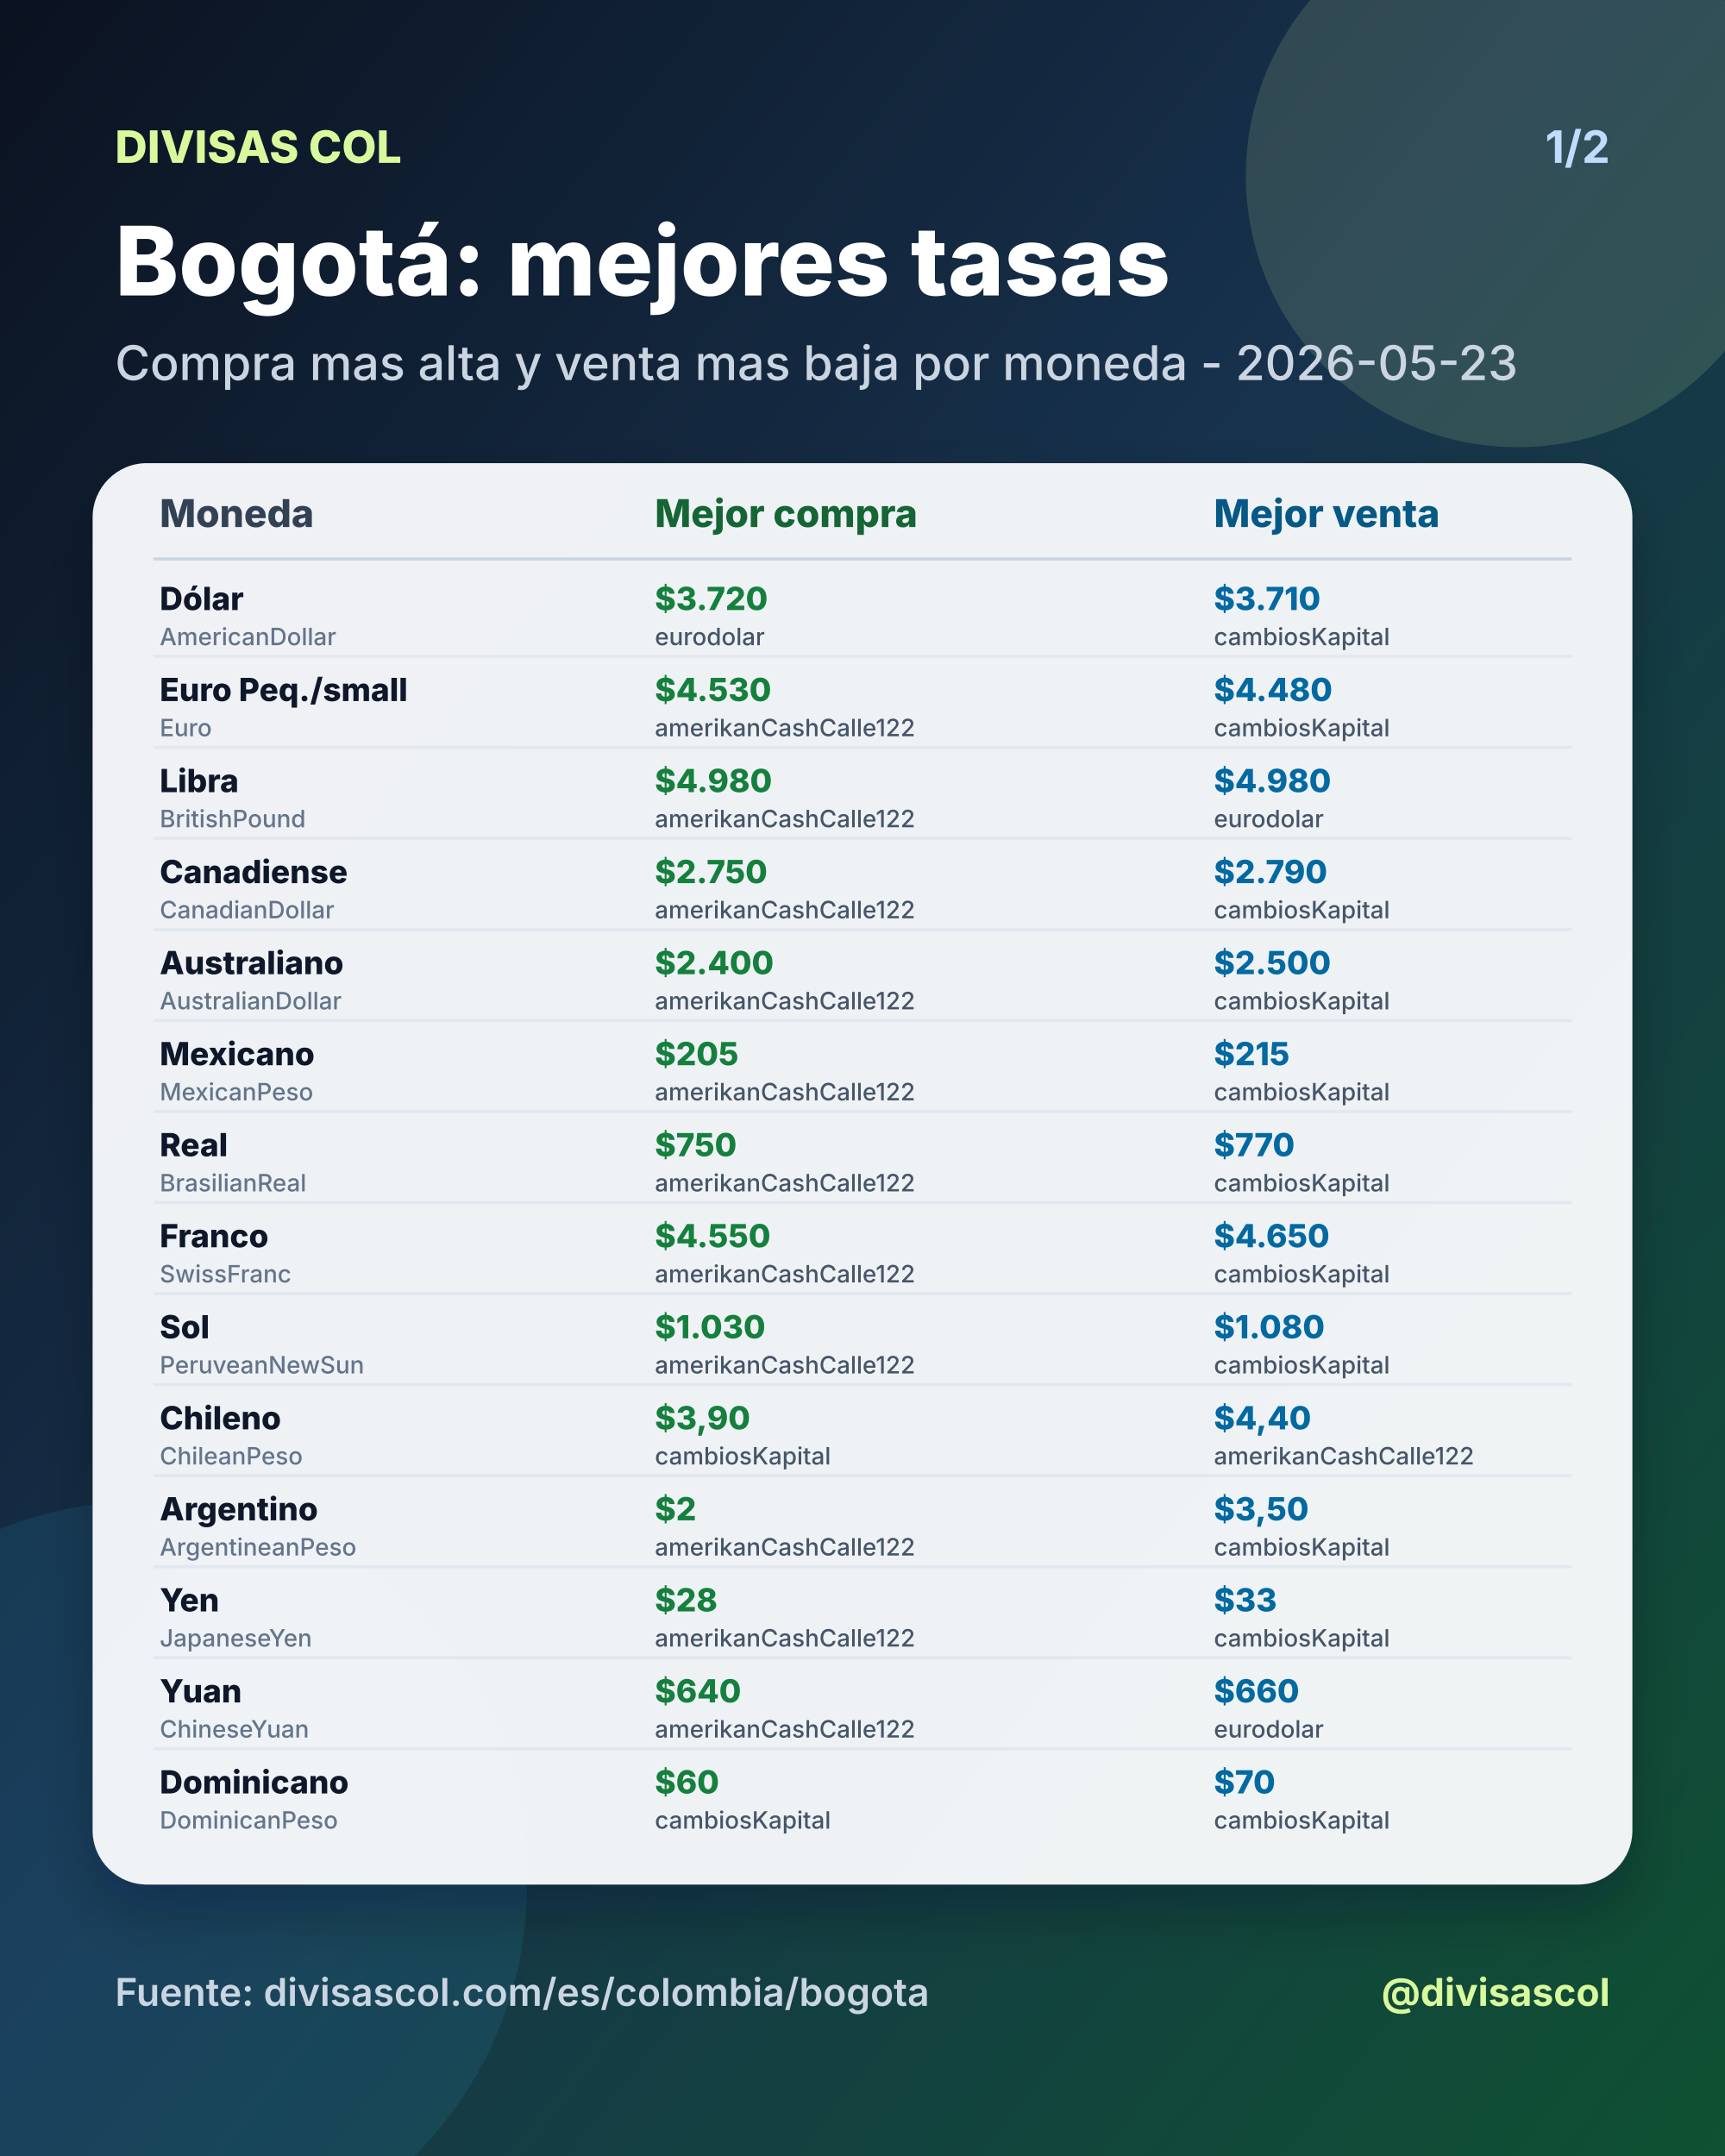
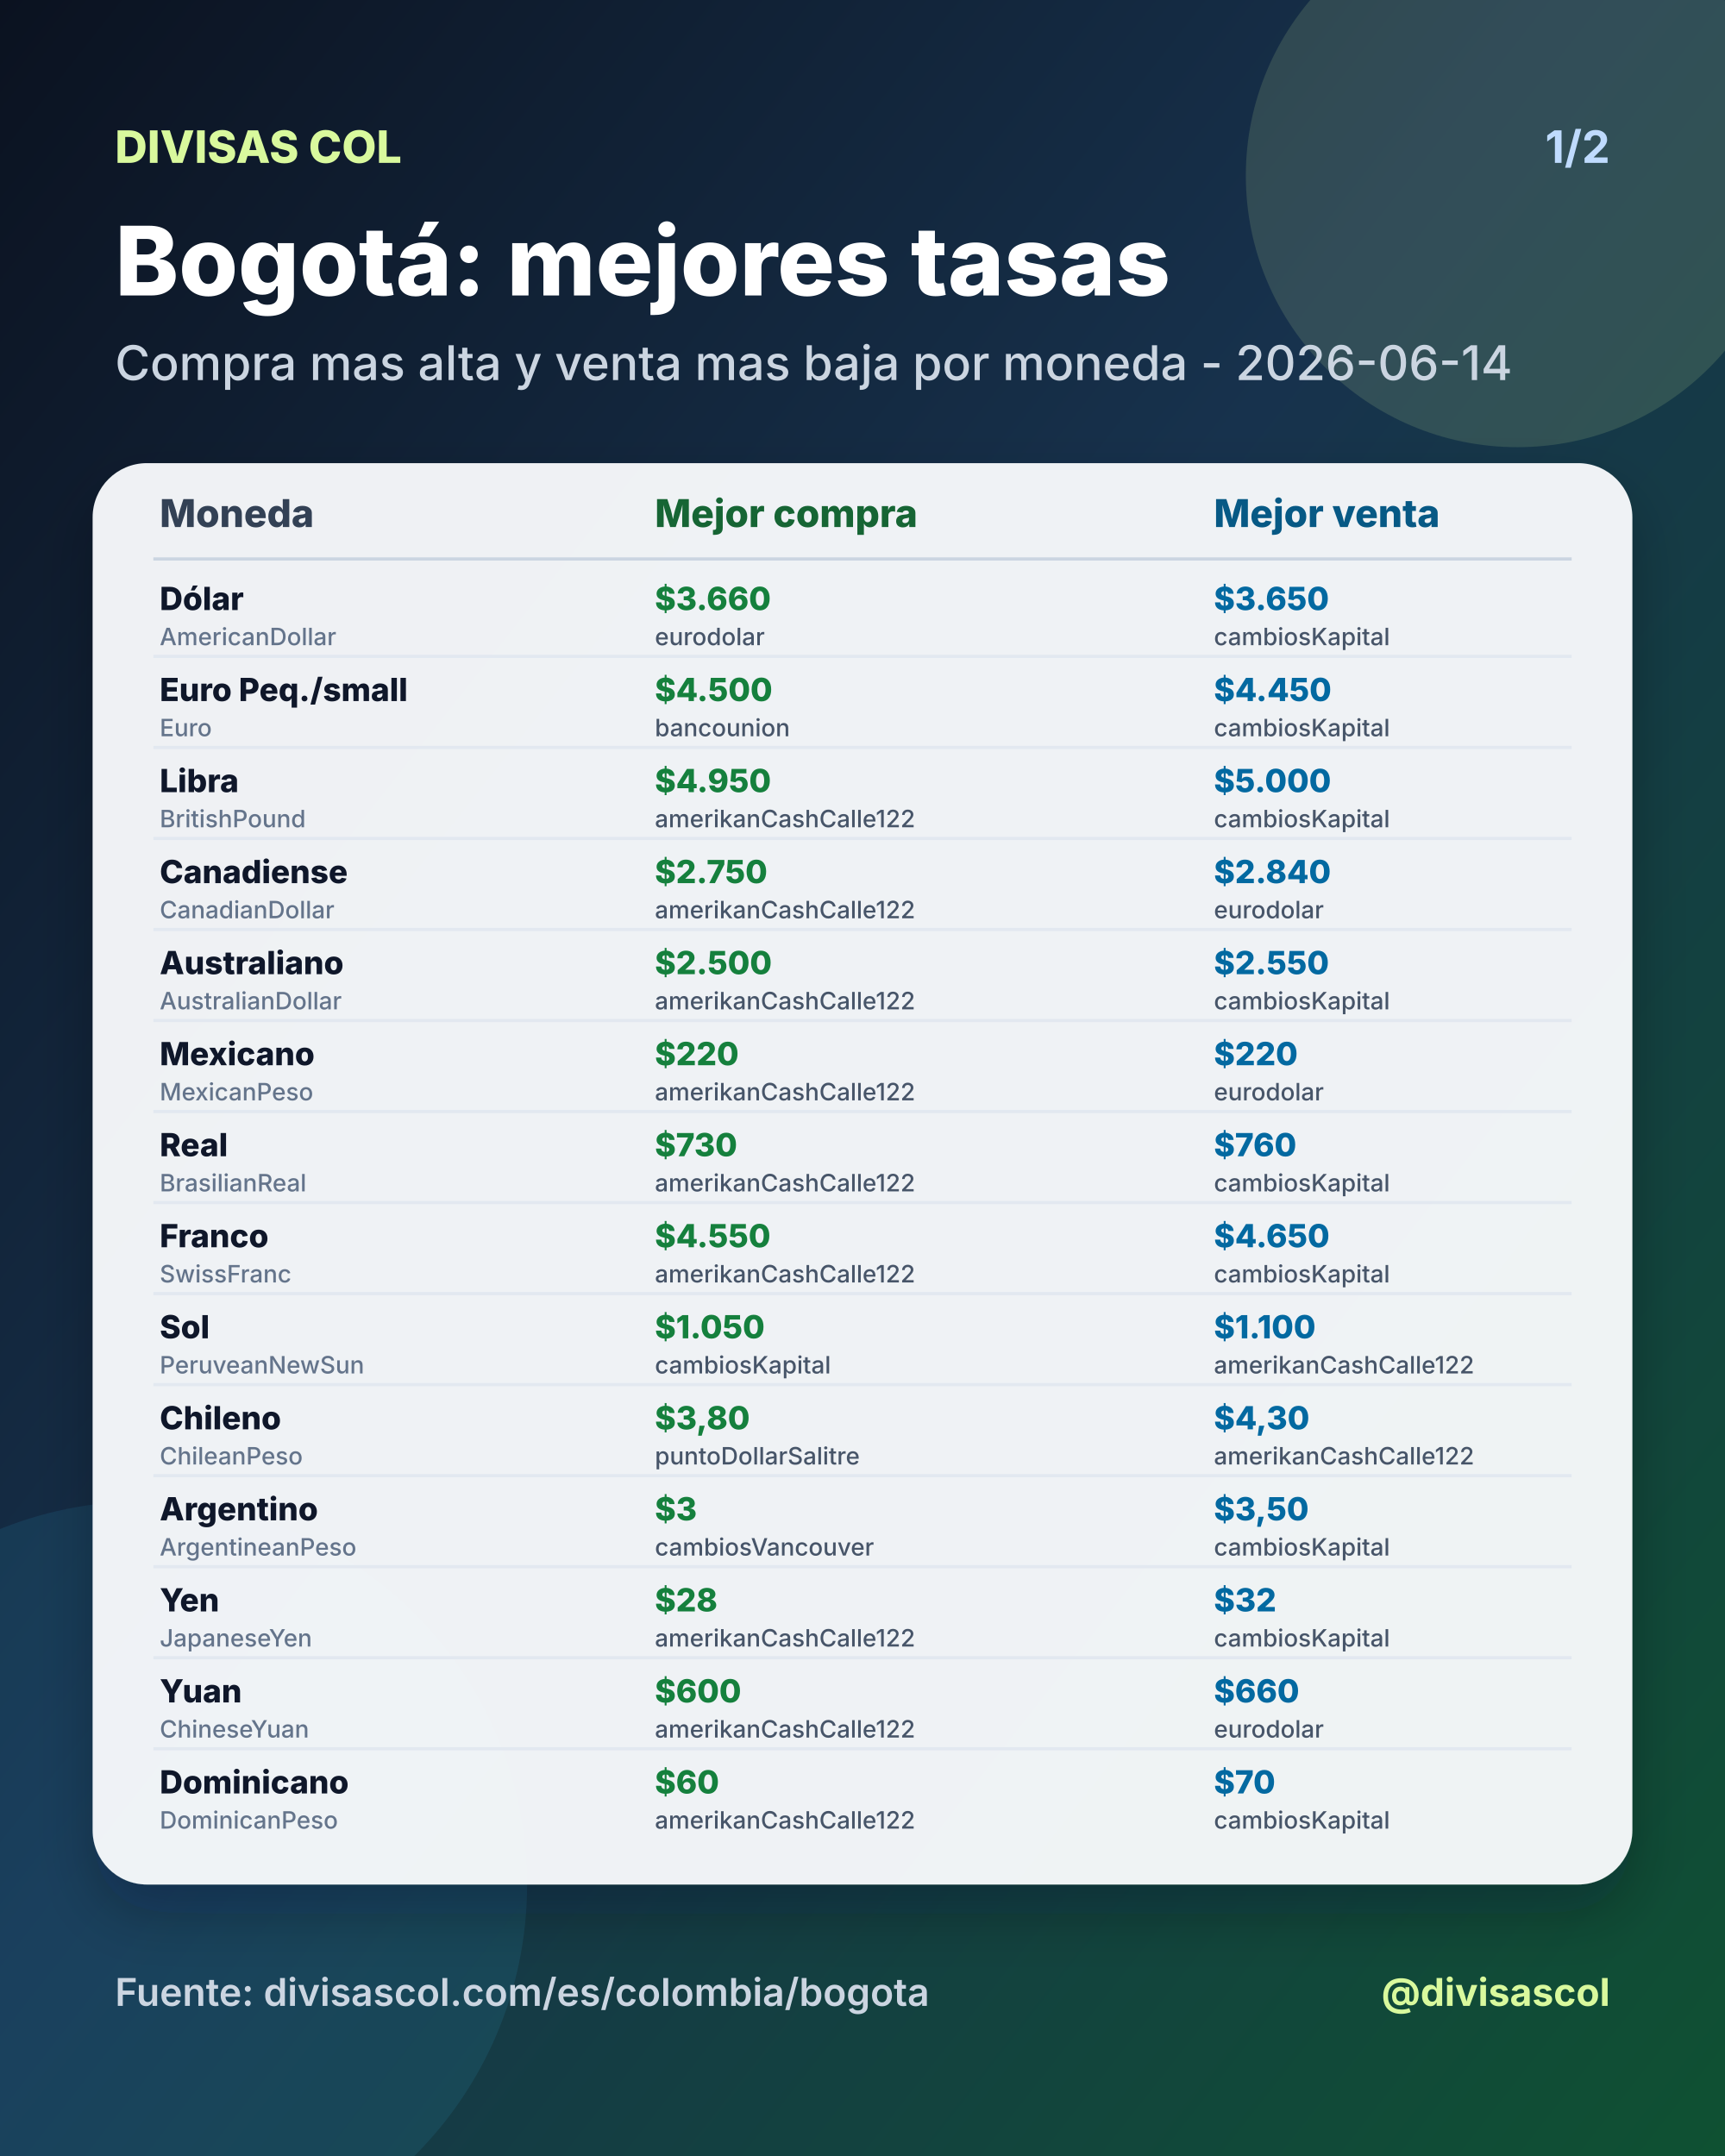
<svg xmlns="http://www.w3.org/2000/svg" width="1080" height="1350" viewBox="0 0 1080 1350">
  <defs>
    <linearGradient id="bg" x1="0" y1="0" x2="1" y2="1">
      <stop offset="0%" stop-color="#0b1220" />
      <stop offset="46%" stop-color="#17324d" />
      <stop offset="100%" stop-color="#0f5132" />
    </linearGradient>
    <filter id="shadow" x="-20%" y="-20%" width="140%" height="140%">
      <feDropShadow dx="0" dy="18" stdDeviation="18" flood-color="#020617" flood-opacity="0.28" />
    </filter>
  </defs>
  <rect width="1080" height="1350" fill="url(#bg)" />
  <circle cx="950" cy="110" r="170" fill="#d9f99d" opacity="0.14" />
  <circle cx="90" cy="1180" r="240" fill="#38bdf8" opacity="0.10" />
  <text x="72" y="102" fill="#d9f99d" font-size="28" font-family="Inter, Arial, sans-serif" font-weight="800" text-anchor="start">DIVISAS COL</text>
  <text x="1008" y="102" fill="#bfdbfe" font-size="28" font-family="Inter, Arial, sans-serif" font-weight="700" text-anchor="end">1/2</text>
  <text x="72" y="185" fill="#ffffff" font-size="60" font-family="Inter, Arial, sans-serif" font-weight="800" text-anchor="start">Bogotá: mejores tasas</text>
-   <text x="72" y="238" fill="#cbd5e1" font-size="30" font-family="Inter, Arial, sans-serif" font-weight="500" text-anchor="start">Compra mas alta y venta mas baja por moneda - 2026-05-23</text>
+   <text x="72" y="238" fill="#cbd5e1" font-size="30" font-family="Inter, Arial, sans-serif" font-weight="500" text-anchor="start">Compra mas alta y venta mas baja por moneda - 2026-06-14</text>
  <rect x="58" y="290" width="964" height="890" rx="34" fill="#f8fafc" opacity="0.96" filter="url(#shadow)" />
  <text x="100" y="330" fill="#334155" font-size="24" font-family="Inter, Arial, sans-serif" font-weight="800" text-anchor="start">Moneda</text>
  <text x="410" y="330" fill="#166534" font-size="24" font-family="Inter, Arial, sans-serif" font-weight="800" text-anchor="start">Mejor compra</text>
  <text x="760" y="330" fill="#075985" font-size="24" font-family="Inter, Arial, sans-serif" font-weight="800" text-anchor="start">Mejor venta</text>
  <line x1="96" y1="350" x2="984" y2="350" stroke="#cbd5e1" stroke-width="2" />
  <text x="100" y="382" fill="#0f172a" font-size="20" font-family="Inter, Arial, sans-serif" font-weight="800" text-anchor="start">Dólar</text>
  <text x="100" y="404" fill="#64748b" font-size="15" font-family="Inter, Arial, sans-serif" font-weight="500" text-anchor="start">AmericanDollar</text>
-   <text x="410" y="382" fill="#15803d" font-size="20" font-family="Inter, Arial, sans-serif" font-weight="800" text-anchor="start">$3.720</text>
+   <text x="410" y="382" fill="#15803d" font-size="20" font-family="Inter, Arial, sans-serif" font-weight="800" text-anchor="start">$3.660</text>
  <text x="410" y="404" fill="#475569" font-size="15" font-family="Inter, Arial, sans-serif" font-weight="500" text-anchor="start">eurodolar</text>
-   <text x="760" y="382" fill="#0369a1" font-size="20" font-family="Inter, Arial, sans-serif" font-weight="800" text-anchor="start">$3.710</text>
+   <text x="760" y="382" fill="#0369a1" font-size="20" font-family="Inter, Arial, sans-serif" font-weight="800" text-anchor="start">$3.650</text>
  <text x="760" y="404" fill="#475569" font-size="15" font-family="Inter, Arial, sans-serif" font-weight="500" text-anchor="start">cambiosKapital</text>
  <line x1="96" y1="411" x2="984" y2="411" stroke="#e2e8f0" stroke-width="2" />
  <text x="100" y="439" fill="#0f172a" font-size="20" font-family="Inter, Arial, sans-serif" font-weight="800" text-anchor="start">Euro Peq./small</text>
  <text x="100" y="461" fill="#64748b" font-size="15" font-family="Inter, Arial, sans-serif" font-weight="500" text-anchor="start">Euro</text>
-   <text x="410" y="439" fill="#15803d" font-size="20" font-family="Inter, Arial, sans-serif" font-weight="800" text-anchor="start">$4.530</text>
-   <text x="410" y="461" fill="#475569" font-size="15" font-family="Inter, Arial, sans-serif" font-weight="500" text-anchor="start">amerikanCashCalle122</text>
-   <text x="760" y="439" fill="#0369a1" font-size="20" font-family="Inter, Arial, sans-serif" font-weight="800" text-anchor="start">$4.480</text>
+   <text x="410" y="439" fill="#15803d" font-size="20" font-family="Inter, Arial, sans-serif" font-weight="800" text-anchor="start">$4.500</text>
+   <text x="410" y="461" fill="#475569" font-size="15" font-family="Inter, Arial, sans-serif" font-weight="500" text-anchor="start">bancounion</text>
+   <text x="760" y="439" fill="#0369a1" font-size="20" font-family="Inter, Arial, sans-serif" font-weight="800" text-anchor="start">$4.450</text>
  <text x="760" y="461" fill="#475569" font-size="15" font-family="Inter, Arial, sans-serif" font-weight="500" text-anchor="start">cambiosKapital</text>
  <line x1="96" y1="468" x2="984" y2="468" stroke="#e2e8f0" stroke-width="2" />
  <text x="100" y="496" fill="#0f172a" font-size="20" font-family="Inter, Arial, sans-serif" font-weight="800" text-anchor="start">Libra</text>
  <text x="100" y="518" fill="#64748b" font-size="15" font-family="Inter, Arial, sans-serif" font-weight="500" text-anchor="start">BritishPound</text>
-   <text x="410" y="496" fill="#15803d" font-size="20" font-family="Inter, Arial, sans-serif" font-weight="800" text-anchor="start">$4.980</text>
+   <text x="410" y="496" fill="#15803d" font-size="20" font-family="Inter, Arial, sans-serif" font-weight="800" text-anchor="start">$4.950</text>
  <text x="410" y="518" fill="#475569" font-size="15" font-family="Inter, Arial, sans-serif" font-weight="500" text-anchor="start">amerikanCashCalle122</text>
-   <text x="760" y="496" fill="#0369a1" font-size="20" font-family="Inter, Arial, sans-serif" font-weight="800" text-anchor="start">$4.980</text>
-   <text x="760" y="518" fill="#475569" font-size="15" font-family="Inter, Arial, sans-serif" font-weight="500" text-anchor="start">eurodolar</text>
+   <text x="760" y="496" fill="#0369a1" font-size="20" font-family="Inter, Arial, sans-serif" font-weight="800" text-anchor="start">$5.000</text>
+   <text x="760" y="518" fill="#475569" font-size="15" font-family="Inter, Arial, sans-serif" font-weight="500" text-anchor="start">cambiosKapital</text>
  <line x1="96" y1="525" x2="984" y2="525" stroke="#e2e8f0" stroke-width="2" />
  <text x="100" y="553" fill="#0f172a" font-size="20" font-family="Inter, Arial, sans-serif" font-weight="800" text-anchor="start">Canadiense</text>
  <text x="100" y="575" fill="#64748b" font-size="15" font-family="Inter, Arial, sans-serif" font-weight="500" text-anchor="start">CanadianDollar</text>
  <text x="410" y="553" fill="#15803d" font-size="20" font-family="Inter, Arial, sans-serif" font-weight="800" text-anchor="start">$2.750</text>
  <text x="410" y="575" fill="#475569" font-size="15" font-family="Inter, Arial, sans-serif" font-weight="500" text-anchor="start">amerikanCashCalle122</text>
-   <text x="760" y="553" fill="#0369a1" font-size="20" font-family="Inter, Arial, sans-serif" font-weight="800" text-anchor="start">$2.790</text>
-   <text x="760" y="575" fill="#475569" font-size="15" font-family="Inter, Arial, sans-serif" font-weight="500" text-anchor="start">cambiosKapital</text>
+   <text x="760" y="553" fill="#0369a1" font-size="20" font-family="Inter, Arial, sans-serif" font-weight="800" text-anchor="start">$2.840</text>
+   <text x="760" y="575" fill="#475569" font-size="15" font-family="Inter, Arial, sans-serif" font-weight="500" text-anchor="start">eurodolar</text>
  <line x1="96" y1="582" x2="984" y2="582" stroke="#e2e8f0" stroke-width="2" />
  <text x="100" y="610" fill="#0f172a" font-size="20" font-family="Inter, Arial, sans-serif" font-weight="800" text-anchor="start">Australiano</text>
  <text x="100" y="632" fill="#64748b" font-size="15" font-family="Inter, Arial, sans-serif" font-weight="500" text-anchor="start">AustralianDollar</text>
-   <text x="410" y="610" fill="#15803d" font-size="20" font-family="Inter, Arial, sans-serif" font-weight="800" text-anchor="start">$2.400</text>
+   <text x="410" y="610" fill="#15803d" font-size="20" font-family="Inter, Arial, sans-serif" font-weight="800" text-anchor="start">$2.500</text>
  <text x="410" y="632" fill="#475569" font-size="15" font-family="Inter, Arial, sans-serif" font-weight="500" text-anchor="start">amerikanCashCalle122</text>
-   <text x="760" y="610" fill="#0369a1" font-size="20" font-family="Inter, Arial, sans-serif" font-weight="800" text-anchor="start">$2.500</text>
+   <text x="760" y="610" fill="#0369a1" font-size="20" font-family="Inter, Arial, sans-serif" font-weight="800" text-anchor="start">$2.550</text>
  <text x="760" y="632" fill="#475569" font-size="15" font-family="Inter, Arial, sans-serif" font-weight="500" text-anchor="start">cambiosKapital</text>
  <line x1="96" y1="639" x2="984" y2="639" stroke="#e2e8f0" stroke-width="2" />
  <text x="100" y="667" fill="#0f172a" font-size="20" font-family="Inter, Arial, sans-serif" font-weight="800" text-anchor="start">Mexicano</text>
  <text x="100" y="689" fill="#64748b" font-size="15" font-family="Inter, Arial, sans-serif" font-weight="500" text-anchor="start">MexicanPeso</text>
-   <text x="410" y="667" fill="#15803d" font-size="20" font-family="Inter, Arial, sans-serif" font-weight="800" text-anchor="start">$205</text>
+   <text x="410" y="667" fill="#15803d" font-size="20" font-family="Inter, Arial, sans-serif" font-weight="800" text-anchor="start">$220</text>
  <text x="410" y="689" fill="#475569" font-size="15" font-family="Inter, Arial, sans-serif" font-weight="500" text-anchor="start">amerikanCashCalle122</text>
-   <text x="760" y="667" fill="#0369a1" font-size="20" font-family="Inter, Arial, sans-serif" font-weight="800" text-anchor="start">$215</text>
-   <text x="760" y="689" fill="#475569" font-size="15" font-family="Inter, Arial, sans-serif" font-weight="500" text-anchor="start">cambiosKapital</text>
+   <text x="760" y="667" fill="#0369a1" font-size="20" font-family="Inter, Arial, sans-serif" font-weight="800" text-anchor="start">$220</text>
+   <text x="760" y="689" fill="#475569" font-size="15" font-family="Inter, Arial, sans-serif" font-weight="500" text-anchor="start">eurodolar</text>
  <line x1="96" y1="696" x2="984" y2="696" stroke="#e2e8f0" stroke-width="2" />
  <text x="100" y="724" fill="#0f172a" font-size="20" font-family="Inter, Arial, sans-serif" font-weight="800" text-anchor="start">Real</text>
  <text x="100" y="746" fill="#64748b" font-size="15" font-family="Inter, Arial, sans-serif" font-weight="500" text-anchor="start">BrasilianReal</text>
-   <text x="410" y="724" fill="#15803d" font-size="20" font-family="Inter, Arial, sans-serif" font-weight="800" text-anchor="start">$750</text>
+   <text x="410" y="724" fill="#15803d" font-size="20" font-family="Inter, Arial, sans-serif" font-weight="800" text-anchor="start">$730</text>
  <text x="410" y="746" fill="#475569" font-size="15" font-family="Inter, Arial, sans-serif" font-weight="500" text-anchor="start">amerikanCashCalle122</text>
-   <text x="760" y="724" fill="#0369a1" font-size="20" font-family="Inter, Arial, sans-serif" font-weight="800" text-anchor="start">$770</text>
+   <text x="760" y="724" fill="#0369a1" font-size="20" font-family="Inter, Arial, sans-serif" font-weight="800" text-anchor="start">$760</text>
  <text x="760" y="746" fill="#475569" font-size="15" font-family="Inter, Arial, sans-serif" font-weight="500" text-anchor="start">cambiosKapital</text>
  <line x1="96" y1="753" x2="984" y2="753" stroke="#e2e8f0" stroke-width="2" />
  <text x="100" y="781" fill="#0f172a" font-size="20" font-family="Inter, Arial, sans-serif" font-weight="800" text-anchor="start">Franco</text>
  <text x="100" y="803" fill="#64748b" font-size="15" font-family="Inter, Arial, sans-serif" font-weight="500" text-anchor="start">SwissFranc</text>
  <text x="410" y="781" fill="#15803d" font-size="20" font-family="Inter, Arial, sans-serif" font-weight="800" text-anchor="start">$4.550</text>
  <text x="410" y="803" fill="#475569" font-size="15" font-family="Inter, Arial, sans-serif" font-weight="500" text-anchor="start">amerikanCashCalle122</text>
  <text x="760" y="781" fill="#0369a1" font-size="20" font-family="Inter, Arial, sans-serif" font-weight="800" text-anchor="start">$4.650</text>
  <text x="760" y="803" fill="#475569" font-size="15" font-family="Inter, Arial, sans-serif" font-weight="500" text-anchor="start">cambiosKapital</text>
  <line x1="96" y1="810" x2="984" y2="810" stroke="#e2e8f0" stroke-width="2" />
  <text x="100" y="838" fill="#0f172a" font-size="20" font-family="Inter, Arial, sans-serif" font-weight="800" text-anchor="start">Sol</text>
  <text x="100" y="860" fill="#64748b" font-size="15" font-family="Inter, Arial, sans-serif" font-weight="500" text-anchor="start">PeruveanNewSun</text>
-   <text x="410" y="838" fill="#15803d" font-size="20" font-family="Inter, Arial, sans-serif" font-weight="800" text-anchor="start">$1.030</text>
-   <text x="410" y="860" fill="#475569" font-size="15" font-family="Inter, Arial, sans-serif" font-weight="500" text-anchor="start">amerikanCashCalle122</text>
-   <text x="760" y="838" fill="#0369a1" font-size="20" font-family="Inter, Arial, sans-serif" font-weight="800" text-anchor="start">$1.080</text>
-   <text x="760" y="860" fill="#475569" font-size="15" font-family="Inter, Arial, sans-serif" font-weight="500" text-anchor="start">cambiosKapital</text>
+   <text x="410" y="838" fill="#15803d" font-size="20" font-family="Inter, Arial, sans-serif" font-weight="800" text-anchor="start">$1.050</text>
+   <text x="410" y="860" fill="#475569" font-size="15" font-family="Inter, Arial, sans-serif" font-weight="500" text-anchor="start">cambiosKapital</text>
+   <text x="760" y="838" fill="#0369a1" font-size="20" font-family="Inter, Arial, sans-serif" font-weight="800" text-anchor="start">$1.100</text>
+   <text x="760" y="860" fill="#475569" font-size="15" font-family="Inter, Arial, sans-serif" font-weight="500" text-anchor="start">amerikanCashCalle122</text>
  <line x1="96" y1="867" x2="984" y2="867" stroke="#e2e8f0" stroke-width="2" />
  <text x="100" y="895" fill="#0f172a" font-size="20" font-family="Inter, Arial, sans-serif" font-weight="800" text-anchor="start">Chileno</text>
  <text x="100" y="917" fill="#64748b" font-size="15" font-family="Inter, Arial, sans-serif" font-weight="500" text-anchor="start">ChileanPeso</text>
-   <text x="410" y="895" fill="#15803d" font-size="20" font-family="Inter, Arial, sans-serif" font-weight="800" text-anchor="start">$3,90</text>
-   <text x="410" y="917" fill="#475569" font-size="15" font-family="Inter, Arial, sans-serif" font-weight="500" text-anchor="start">cambiosKapital</text>
-   <text x="760" y="895" fill="#0369a1" font-size="20" font-family="Inter, Arial, sans-serif" font-weight="800" text-anchor="start">$4,40</text>
+   <text x="410" y="895" fill="#15803d" font-size="20" font-family="Inter, Arial, sans-serif" font-weight="800" text-anchor="start">$3,80</text>
+   <text x="410" y="917" fill="#475569" font-size="15" font-family="Inter, Arial, sans-serif" font-weight="500" text-anchor="start">puntoDollarSalitre</text>
+   <text x="760" y="895" fill="#0369a1" font-size="20" font-family="Inter, Arial, sans-serif" font-weight="800" text-anchor="start">$4,30</text>
  <text x="760" y="917" fill="#475569" font-size="15" font-family="Inter, Arial, sans-serif" font-weight="500" text-anchor="start">amerikanCashCalle122</text>
  <line x1="96" y1="924" x2="984" y2="924" stroke="#e2e8f0" stroke-width="2" />
  <text x="100" y="952" fill="#0f172a" font-size="20" font-family="Inter, Arial, sans-serif" font-weight="800" text-anchor="start">Argentino</text>
  <text x="100" y="974" fill="#64748b" font-size="15" font-family="Inter, Arial, sans-serif" font-weight="500" text-anchor="start">ArgentineanPeso</text>
-   <text x="410" y="952" fill="#15803d" font-size="20" font-family="Inter, Arial, sans-serif" font-weight="800" text-anchor="start">$2</text>
-   <text x="410" y="974" fill="#475569" font-size="15" font-family="Inter, Arial, sans-serif" font-weight="500" text-anchor="start">amerikanCashCalle122</text>
+   <text x="410" y="952" fill="#15803d" font-size="20" font-family="Inter, Arial, sans-serif" font-weight="800" text-anchor="start">$3</text>
+   <text x="410" y="974" fill="#475569" font-size="15" font-family="Inter, Arial, sans-serif" font-weight="500" text-anchor="start">cambiosVancouver</text>
  <text x="760" y="952" fill="#0369a1" font-size="20" font-family="Inter, Arial, sans-serif" font-weight="800" text-anchor="start">$3,50</text>
  <text x="760" y="974" fill="#475569" font-size="15" font-family="Inter, Arial, sans-serif" font-weight="500" text-anchor="start">cambiosKapital</text>
  <line x1="96" y1="981" x2="984" y2="981" stroke="#e2e8f0" stroke-width="2" />
  <text x="100" y="1009" fill="#0f172a" font-size="20" font-family="Inter, Arial, sans-serif" font-weight="800" text-anchor="start">Yen</text>
  <text x="100" y="1031" fill="#64748b" font-size="15" font-family="Inter, Arial, sans-serif" font-weight="500" text-anchor="start">JapaneseYen</text>
  <text x="410" y="1009" fill="#15803d" font-size="20" font-family="Inter, Arial, sans-serif" font-weight="800" text-anchor="start">$28</text>
  <text x="410" y="1031" fill="#475569" font-size="15" font-family="Inter, Arial, sans-serif" font-weight="500" text-anchor="start">amerikanCashCalle122</text>
-   <text x="760" y="1009" fill="#0369a1" font-size="20" font-family="Inter, Arial, sans-serif" font-weight="800" text-anchor="start">$33</text>
+   <text x="760" y="1009" fill="#0369a1" font-size="20" font-family="Inter, Arial, sans-serif" font-weight="800" text-anchor="start">$32</text>
  <text x="760" y="1031" fill="#475569" font-size="15" font-family="Inter, Arial, sans-serif" font-weight="500" text-anchor="start">cambiosKapital</text>
  <line x1="96" y1="1038" x2="984" y2="1038" stroke="#e2e8f0" stroke-width="2" />
  <text x="100" y="1066" fill="#0f172a" font-size="20" font-family="Inter, Arial, sans-serif" font-weight="800" text-anchor="start">Yuan</text>
  <text x="100" y="1088" fill="#64748b" font-size="15" font-family="Inter, Arial, sans-serif" font-weight="500" text-anchor="start">ChineseYuan</text>
-   <text x="410" y="1066" fill="#15803d" font-size="20" font-family="Inter, Arial, sans-serif" font-weight="800" text-anchor="start">$640</text>
+   <text x="410" y="1066" fill="#15803d" font-size="20" font-family="Inter, Arial, sans-serif" font-weight="800" text-anchor="start">$600</text>
  <text x="410" y="1088" fill="#475569" font-size="15" font-family="Inter, Arial, sans-serif" font-weight="500" text-anchor="start">amerikanCashCalle122</text>
  <text x="760" y="1066" fill="#0369a1" font-size="20" font-family="Inter, Arial, sans-serif" font-weight="800" text-anchor="start">$660</text>
  <text x="760" y="1088" fill="#475569" font-size="15" font-family="Inter, Arial, sans-serif" font-weight="500" text-anchor="start">eurodolar</text>
  <line x1="96" y1="1095" x2="984" y2="1095" stroke="#e2e8f0" stroke-width="2" />
  <text x="100" y="1123" fill="#0f172a" font-size="20" font-family="Inter, Arial, sans-serif" font-weight="800" text-anchor="start">Dominicano</text>
  <text x="100" y="1145" fill="#64748b" font-size="15" font-family="Inter, Arial, sans-serif" font-weight="500" text-anchor="start">DominicanPeso</text>
  <text x="410" y="1123" fill="#15803d" font-size="20" font-family="Inter, Arial, sans-serif" font-weight="800" text-anchor="start">$60</text>
-   <text x="410" y="1145" fill="#475569" font-size="15" font-family="Inter, Arial, sans-serif" font-weight="500" text-anchor="start">cambiosKapital</text>
+   <text x="410" y="1145" fill="#475569" font-size="15" font-family="Inter, Arial, sans-serif" font-weight="500" text-anchor="start">amerikanCashCalle122</text>
  <text x="760" y="1123" fill="#0369a1" font-size="20" font-family="Inter, Arial, sans-serif" font-weight="800" text-anchor="start">$70</text>
  <text x="760" y="1145" fill="#475569" font-size="15" font-family="Inter, Arial, sans-serif" font-weight="500" text-anchor="start">cambiosKapital</text>
  <text x="72" y="1256" fill="#cbd5e1" font-size="24" font-family="Inter, Arial, sans-serif" font-weight="600" text-anchor="start">Fuente: divisascol.com/es/colombia/bogota</text>
  <text x="1008" y="1256" fill="#d9f99d" font-size="24" font-family="Inter, Arial, sans-serif" font-weight="700" text-anchor="end">@divisascol</text>
</svg>
